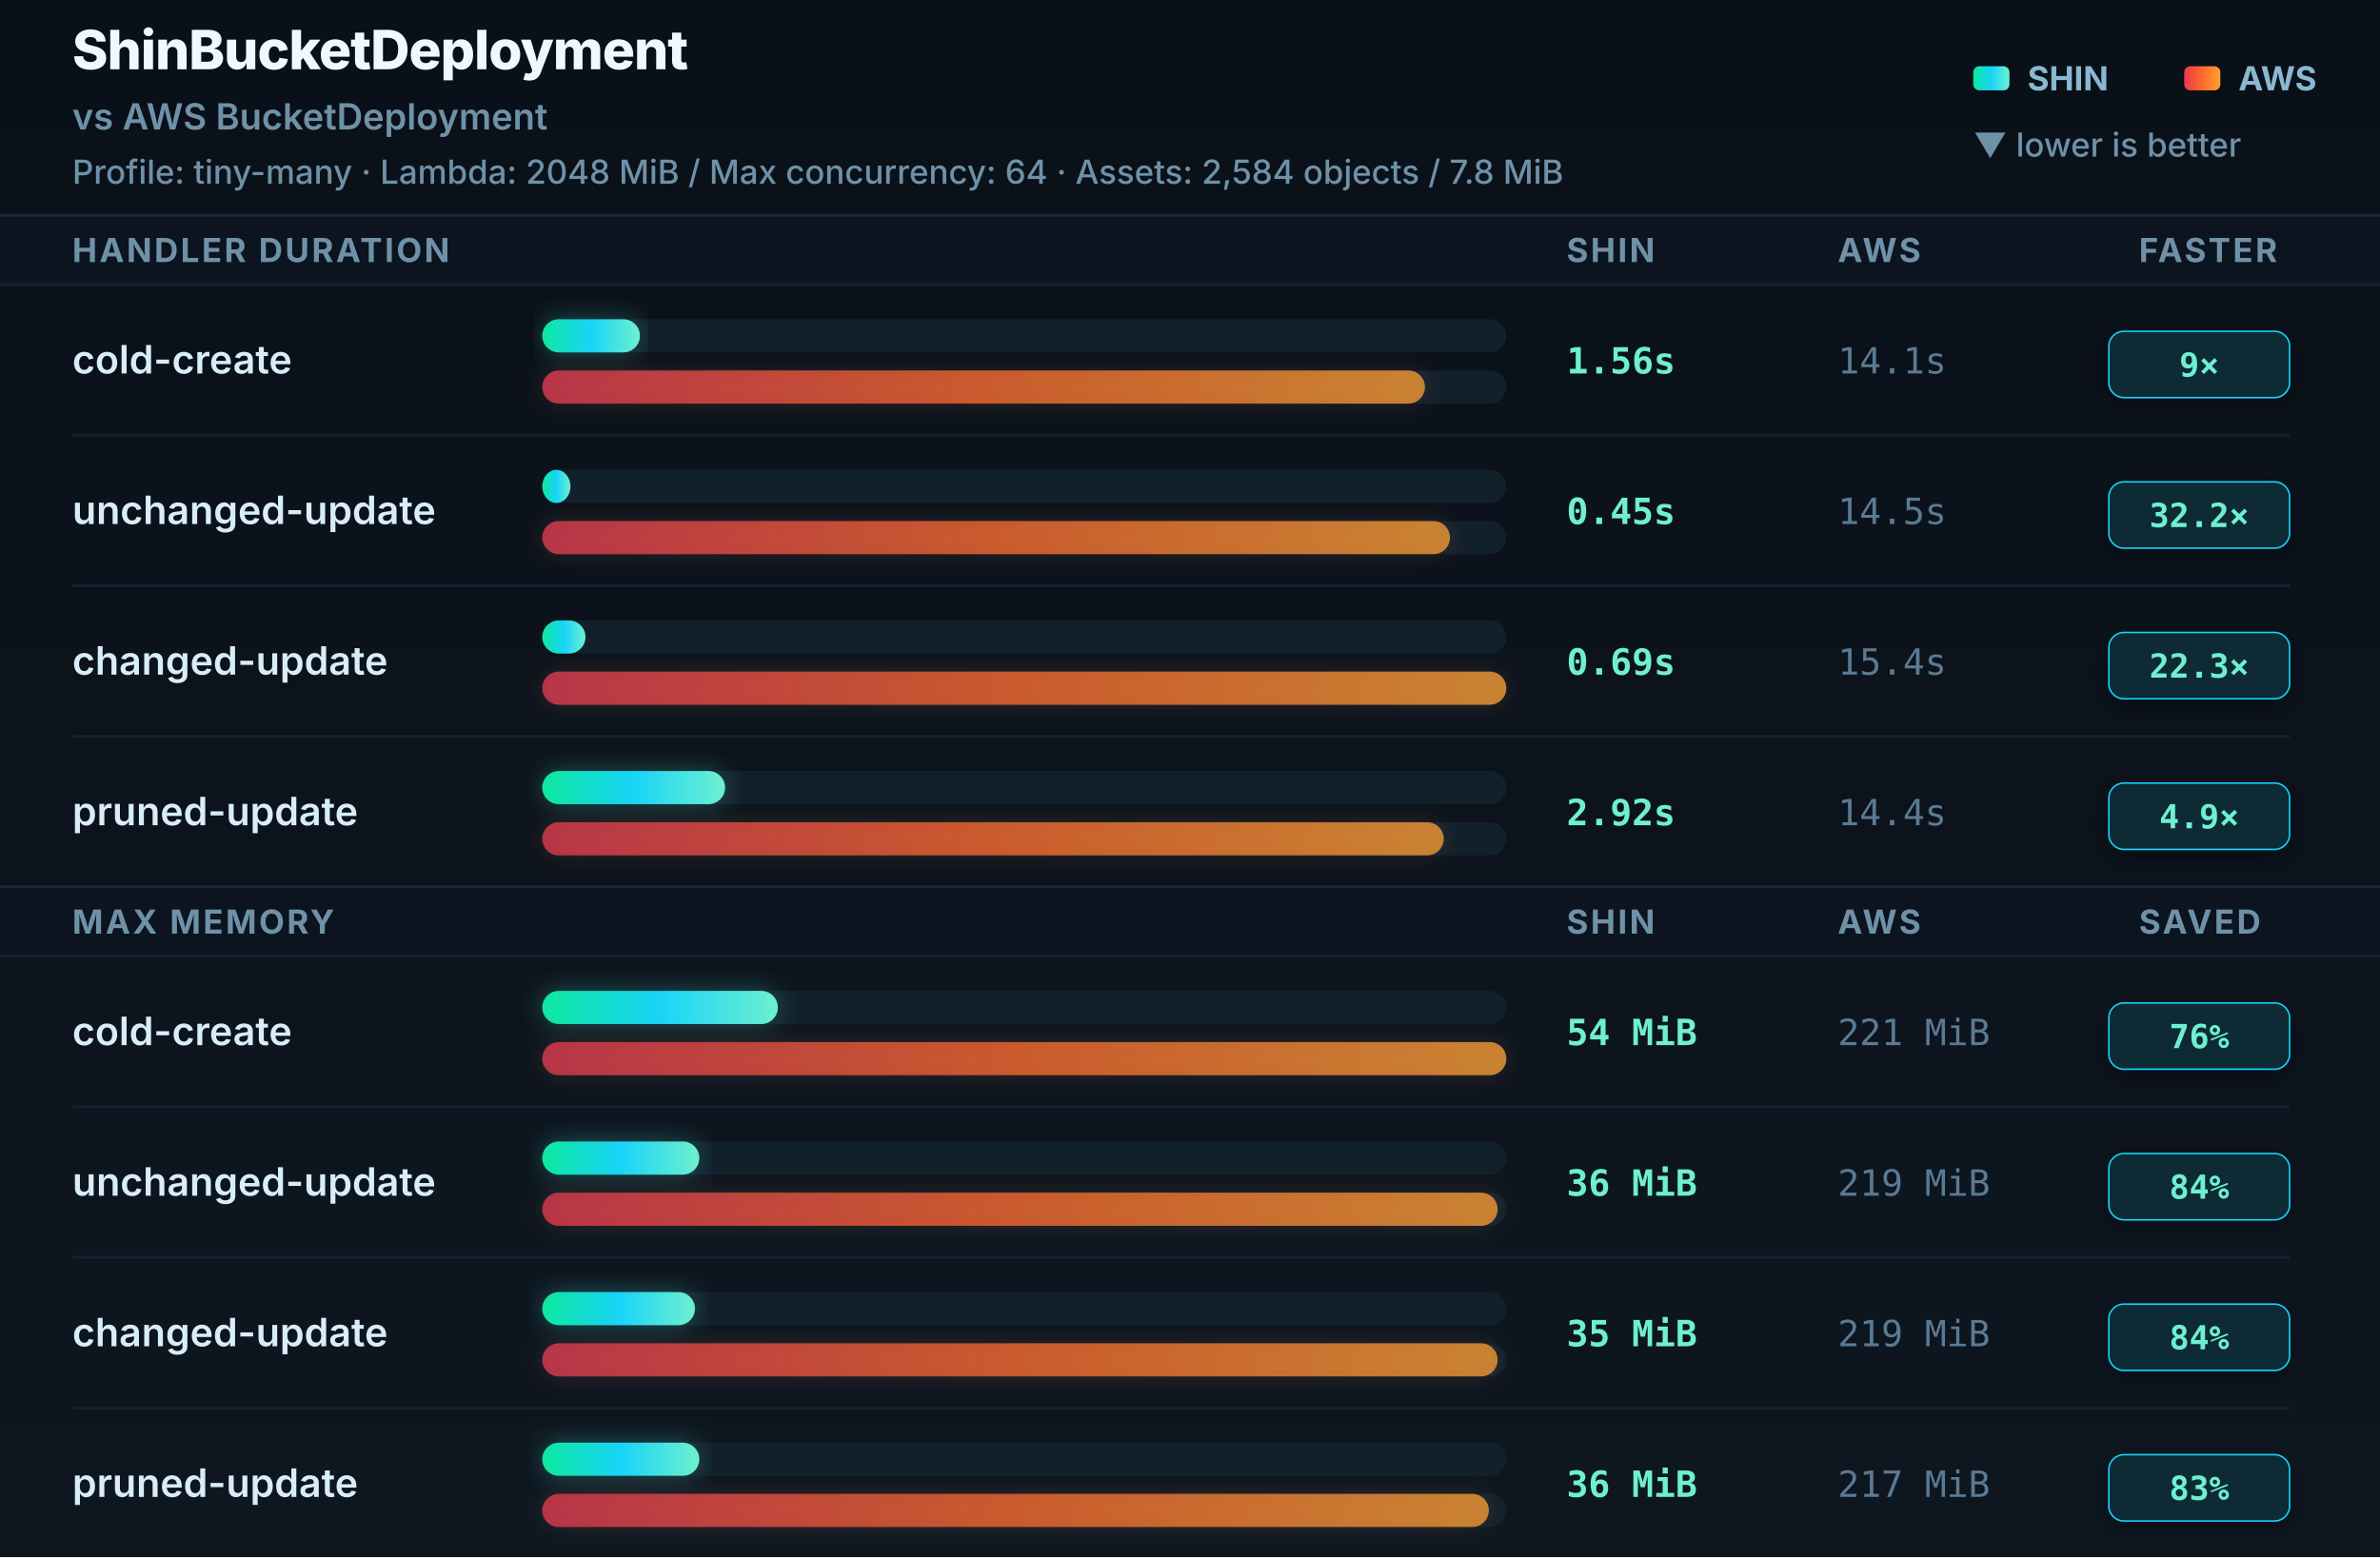
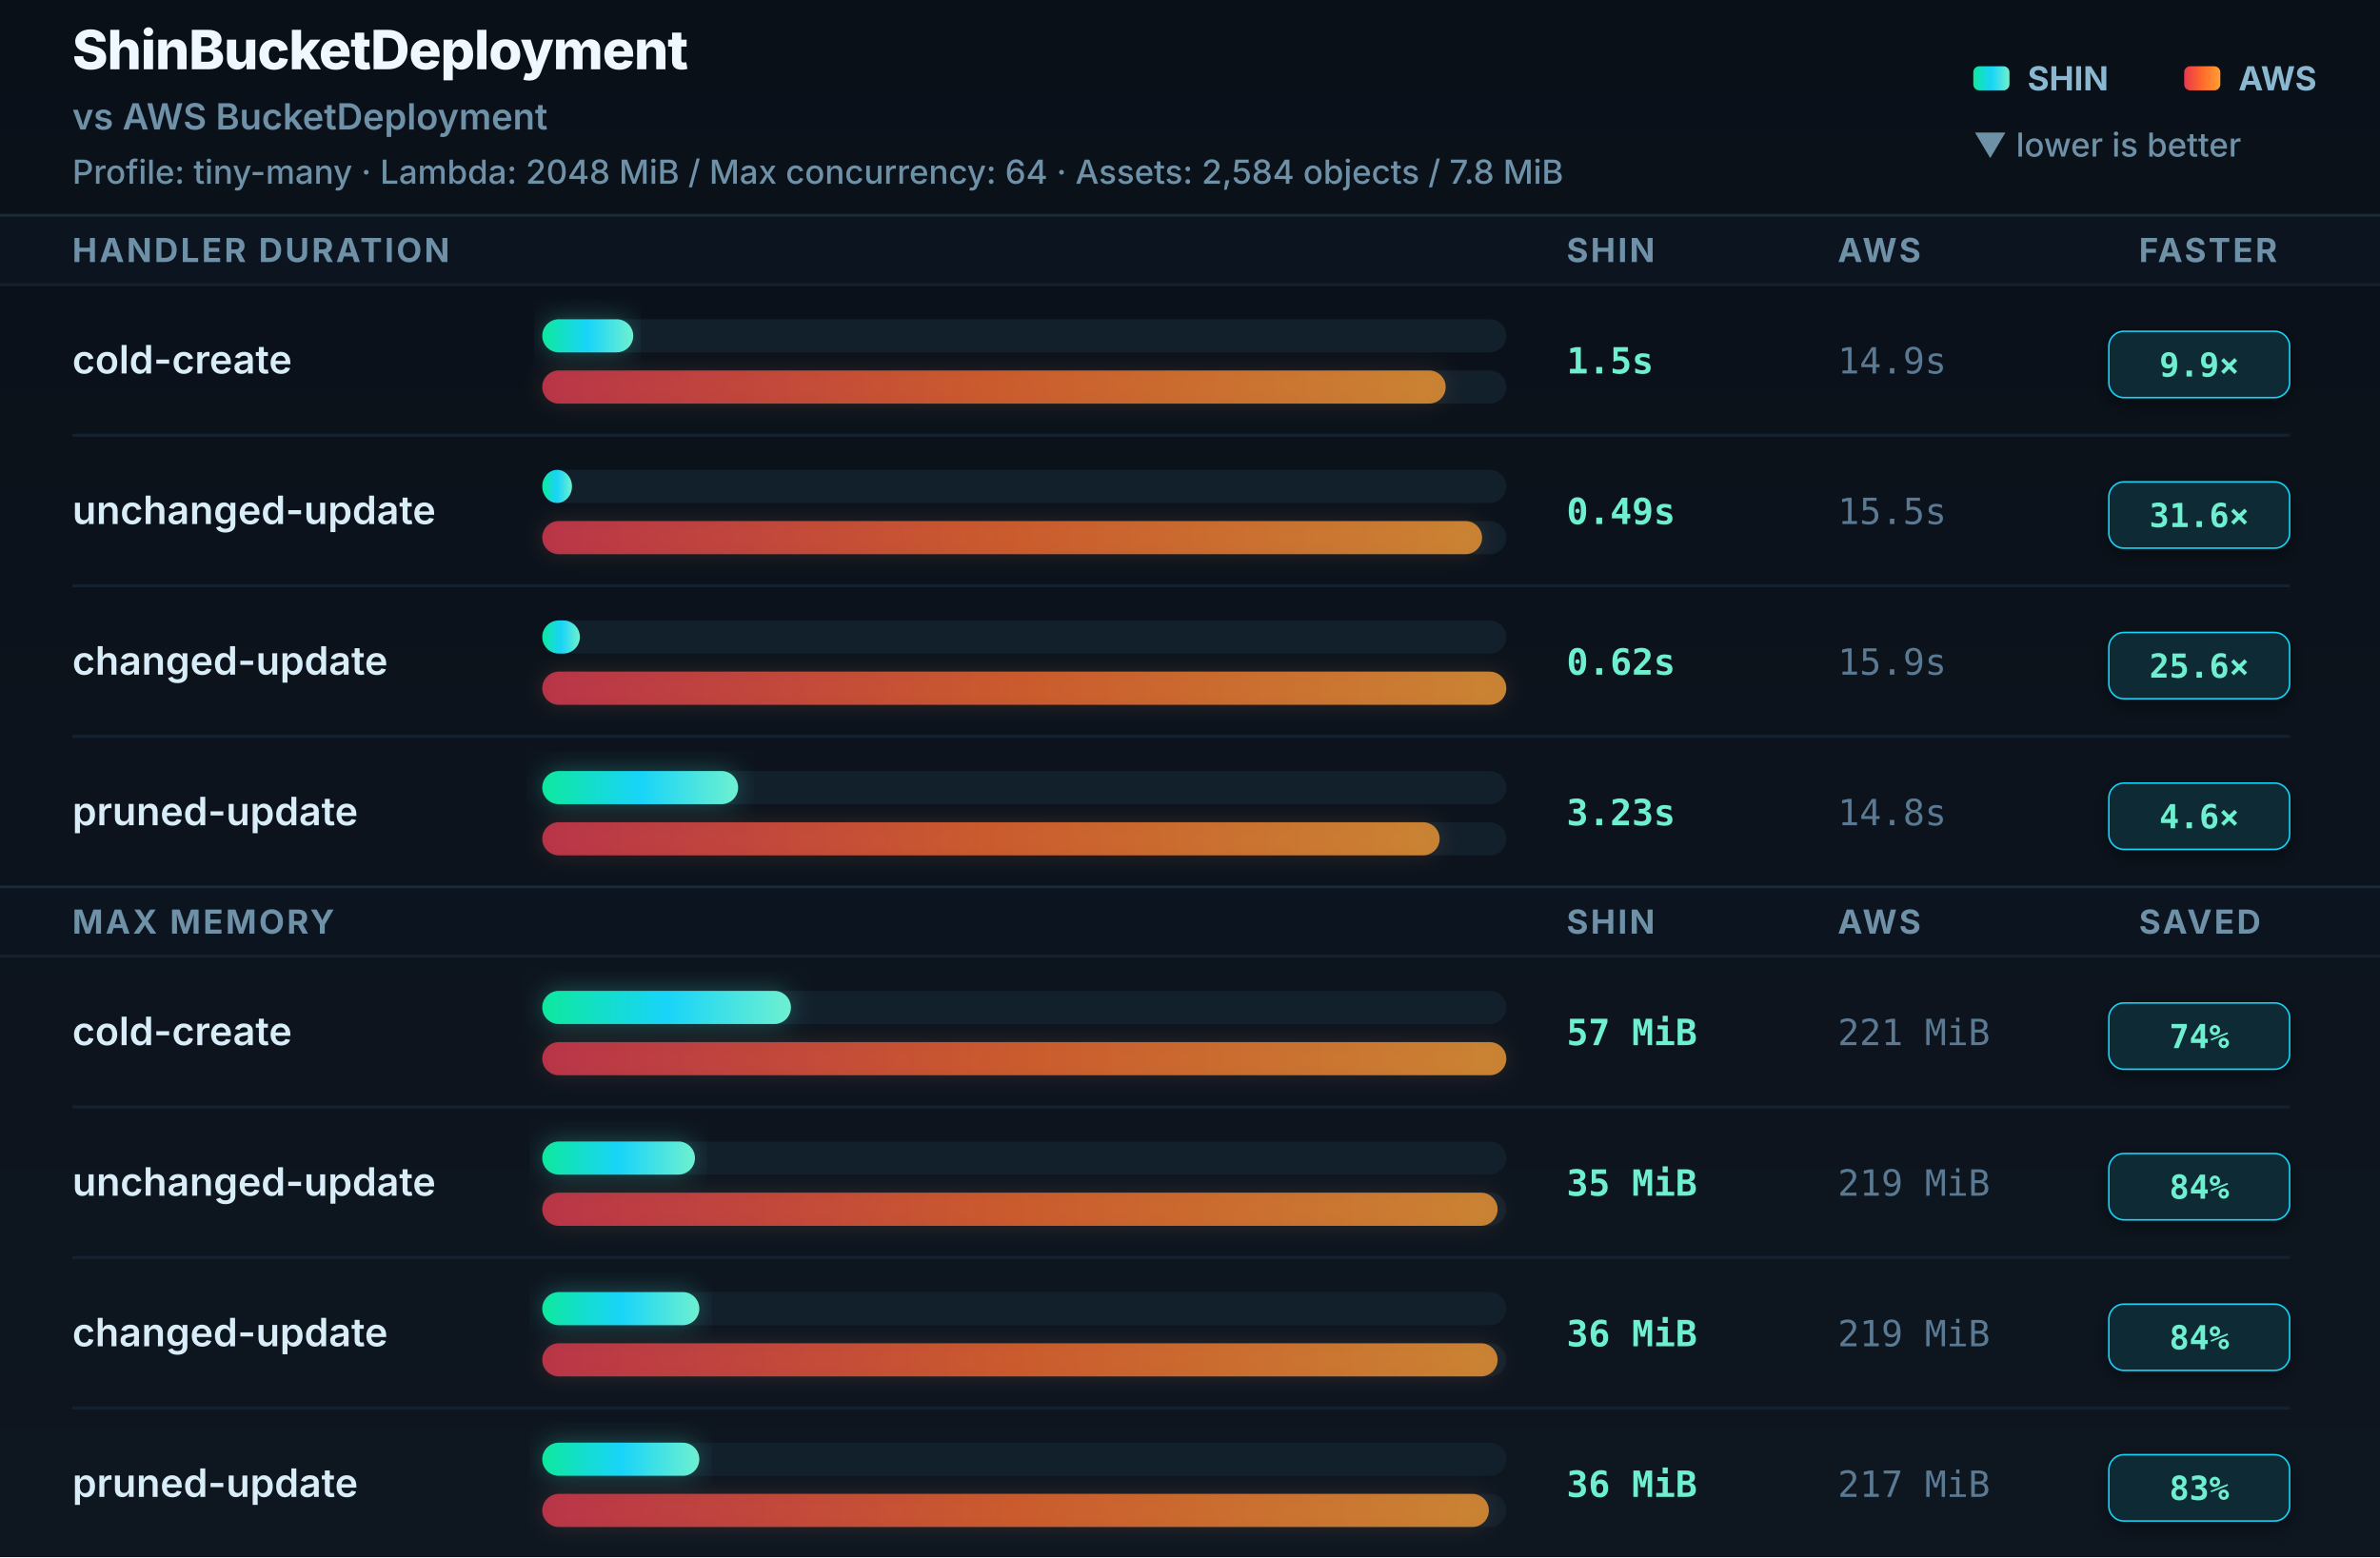
<svg xmlns="http://www.w3.org/2000/svg" width="790" height="517" viewBox="0 0 790 517" role="img" aria-labelledby="title desc">
  <defs>
    <linearGradient id="shin" x1="0" y1="0" x2="1" y2="0">
      <stop offset="0" stop-color="#0ee89e" />
      <stop offset="0.5" stop-color="#18d4f8" />
      <stop offset="1" stop-color="#6ef0d0" />
    </linearGradient>
    <linearGradient id="aws" x1="0" y1="0" x2="1" y2="0">
      <stop offset="0" stop-color="#e8384f" />
      <stop offset="0.5" stop-color="#ff6a2b" />
      <stop offset="1" stop-color="#ffa033" />
    </linearGradient>
    <linearGradient id="bgGrad" x1="0" y1="0" x2="0" y2="1">
      <stop offset="0" stop-color="#0a1018" />
      <stop offset="1" stop-color="#0e1620" />
    </linearGradient>
    <filter id="gS" x="-8%" y="-60%" width="116%" height="220%">
      <feGaussianBlur in="SourceGraphic" stdDeviation="4" />
      <feColorMatrix type="matrix" values="0 0 0 0 0.06 0 0 0 0 0.85 0 0 0 0 0.7 0 0 0 0.6 0" />
    </filter>
    <filter id="gA" x="-8%" y="-60%" width="116%" height="220%">
      <feGaussianBlur in="SourceGraphic" stdDeviation="3.5" />
      <feColorMatrix type="matrix" values="0 0 0 0 0.95 0 0 0 0 0.35 0 0 0 0 0.15 0 0 0 0.4 0" />
    </filter>
    <filter id="badgeShadow" x="-20%" y="-30%" width="140%" height="160%">
      <feDropShadow dx="0" dy="2" stdDeviation="3" flood-color="#000" flood-opacity="0.4" />
    </filter>
  </defs>
  <rect width="790" height="517" fill="url(#bgGrad)" />
  <text x="24" y="23" font-family="Inter, -apple-system, sans-serif" font-size="18" font-weight="800" fill="#f0f8ff" letter-spacing="-0.3">ShinBucketDeployment</text>
  <text x="24" y="43" font-family="Inter, -apple-system, sans-serif" font-size="12" font-weight="600" fill="#6f91a8">vs AWS BucketDeployment</text>
  <text x="24" y="61" font-family="Inter, -apple-system, sans-serif" font-size="11" font-weight="500" fill="#6f91a8">Profile: tiny-many · Lambda: 2048 MiB / Max concurrency: 64 · Assets: 2,584 objects / 7.8 MiB</text>
  <rect x="655" y="22" width="12" height="8" rx="2" fill="url(#shin)" />
  <text x="673" y="30" font-family="Inter, -apple-system, sans-serif" font-size="11" font-weight="700" fill="#8ab8d0">SHIN</text>
  <rect x="725" y="22" width="12" height="8" rx="2" fill="url(#aws)" />
  <text x="743" y="30" font-family="Inter, -apple-system, sans-serif" font-size="11" font-weight="700" fill="#8ab8d0">AWS</text>
  <text x="655" y="52" font-family="Inter, -apple-system, sans-serif" font-size="11" font-weight="500" fill="#6f91a8">▼ lower is better</text>
  <rect x="0" y="71" width="790" height="1" fill="#1a2a38" />
  <rect y="72" width="790" height="22" fill="#0c1420" />
  <text x="24" y="87" font-family="Inter, -apple-system, sans-serif" font-size="11" font-weight="700" fill="#6f91a8" letter-spacing="0.8">HANDLER DURATION</text>
  <text x="520" y="87" font-family="Inter, -apple-system, sans-serif" font-size="11" font-weight="700" fill="#6f91a8" letter-spacing="0.8">SHIN</text>
  <text x="610" y="87" font-family="Inter, -apple-system, sans-serif" font-size="11" font-weight="700" fill="#6f91a8" letter-spacing="0.8">AWS</text>
  <text x="710" y="87" font-family="Inter, -apple-system, sans-serif" font-size="11" font-weight="700" fill="#6f91a8" letter-spacing="0.8">FASTER</text>
  <rect x="0" y="94" width="790" height="1" fill="#142230" />
  <text x="24" y="124" font-family="Inter, -apple-system, sans-serif" font-size="13" font-weight="600" fill="#d8edf8">cold-create</text>
  <rect x="180" y="106" width="320" height="11" rx="5.5" fill="#12202c" />
-   <rect x="180" y="106" width="32.416" height="11" rx="5.5" fill="url(#shin)" filter="url(#gS)" opacity="0.5" />
-   <rect x="180" y="106" width="32.416" height="11" rx="5.5" fill="url(#shin)" />
+   <rect x="180" y="106" width="30.189" height="11" rx="5.5" fill="url(#shin)" filter="url(#gS)" opacity="0.5" />
+   <rect x="180" y="106" width="30.189" height="11" rx="5.5" fill="url(#shin)" />
  <rect x="180" y="123" width="320" height="11" rx="5.5" fill="#12202c" />
-   <rect x="180" y="123" width="292.987" height="11" rx="5.5" fill="url(#aws)" filter="url(#gA)" opacity="0.35" />
-   <rect x="180" y="123" width="292.987" height="11" rx="5.5" fill="url(#aws)" opacity="0.75" />
-   <text x="520" y="124" font-family="JetBrains Mono, monospace" font-size="12" font-weight="700" fill="#6ef0d0">1.56s</text>
-   <text x="610" y="124" font-family="JetBrains Mono, monospace" font-size="12" font-weight="400" fill="#5a7a94">14.1s</text>
+   <rect x="180" y="123" width="299.874" height="11" rx="5.5" fill="url(#aws)" filter="url(#gA)" opacity="0.35" />
+   <rect x="180" y="123" width="299.874" height="11" rx="5.5" fill="url(#aws)" opacity="0.75" />
+   <text x="520" y="124" font-family="JetBrains Mono, monospace" font-size="12" font-weight="700" fill="#6ef0d0">1.5s</text>
+   <text x="610" y="124" font-family="JetBrains Mono, monospace" font-size="12" font-weight="400" fill="#5a7a94">14.9s</text>
  <rect x="700" y="110" width="60" height="22" rx="5" fill="#082b35" stroke="#18d4f8" stroke-width="0.5" filter="url(#badgeShadow)" />
-   <text x="730" y="125" text-anchor="middle" font-family="JetBrains Mono, monospace" font-size="11" font-weight="800" fill="#6ef0d0">9×</text>
+   <text x="730" y="125" text-anchor="middle" font-family="JetBrains Mono, monospace" font-size="11" font-weight="800" fill="#6ef0d0">9.9×</text>
  <rect x="24" y="144" width="736" height="1" fill="#142230" />
  <text x="24" y="174" font-family="Inter, -apple-system, sans-serif" font-size="13" font-weight="600" fill="#d8edf8">unchanged-update</text>
  <rect x="180" y="156" width="320" height="11" rx="5.5" fill="#12202c" />
-   <rect x="180" y="156" width="9.351" height="11" rx="5.5" fill="url(#shin)" />
+   <rect x="180" y="156" width="9.862" height="11" rx="5.5" fill="url(#shin)" />
  <rect x="180" y="173" width="320" height="11" rx="5.5" fill="#12202c" />
-   <rect x="180" y="173" width="301.299" height="11" rx="5.5" fill="url(#aws)" filter="url(#gA)" opacity="0.35" />
-   <rect x="180" y="173" width="301.299" height="11" rx="5.5" fill="url(#aws)" opacity="0.75" />
-   <text x="520" y="174" font-family="JetBrains Mono, monospace" font-size="12" font-weight="700" fill="#6ef0d0">0.45s</text>
-   <text x="610" y="174" font-family="JetBrains Mono, monospace" font-size="12" font-weight="400" fill="#5a7a94">14.5s</text>
+   <rect x="180" y="173" width="311.95" height="11" rx="5.5" fill="url(#aws)" filter="url(#gA)" opacity="0.35" />
+   <rect x="180" y="173" width="311.95" height="11" rx="5.5" fill="url(#aws)" opacity="0.75" />
+   <text x="520" y="174" font-family="JetBrains Mono, monospace" font-size="12" font-weight="700" fill="#6ef0d0">0.49s</text>
+   <text x="610" y="174" font-family="JetBrains Mono, monospace" font-size="12" font-weight="400" fill="#5a7a94">15.5s</text>
  <rect x="700" y="160" width="60" height="22" rx="5" fill="#082b35" stroke="#18d4f8" stroke-width="0.5" filter="url(#badgeShadow)" />
-   <text x="730" y="175" text-anchor="middle" font-family="JetBrains Mono, monospace" font-size="11" font-weight="800" fill="#6ef0d0">32.2×</text>
+   <text x="730" y="175" text-anchor="middle" font-family="JetBrains Mono, monospace" font-size="11" font-weight="800" fill="#6ef0d0">31.6×</text>
  <rect x="24" y="194" width="736" height="1" fill="#142230" />
  <text x="24" y="224" font-family="Inter, -apple-system, sans-serif" font-size="13" font-weight="600" fill="#d8edf8">changed-update</text>
  <rect x="180" y="206" width="320" height="11" rx="5.5" fill="#12202c" />
-   <rect x="180" y="206" width="14.338" height="11" rx="5.5" fill="url(#shin)" />
+   <rect x="180" y="206" width="12.478" height="11" rx="5.5" fill="url(#shin)" />
  <rect x="180" y="223" width="320" height="11" rx="5.5" fill="#12202c" />
  <rect x="180" y="223" width="320" height="11" rx="5.5" fill="url(#aws)" filter="url(#gA)" opacity="0.35" />
  <rect x="180" y="223" width="320" height="11" rx="5.5" fill="url(#aws)" opacity="0.75" />
-   <text x="520" y="224" font-family="JetBrains Mono, monospace" font-size="12" font-weight="700" fill="#6ef0d0">0.69s</text>
-   <text x="610" y="224" font-family="JetBrains Mono, monospace" font-size="12" font-weight="400" fill="#5a7a94">15.4s</text>
+   <text x="520" y="224" font-family="JetBrains Mono, monospace" font-size="12" font-weight="700" fill="#6ef0d0">0.62s</text>
+   <text x="610" y="224" font-family="JetBrains Mono, monospace" font-size="12" font-weight="400" fill="#5a7a94">15.9s</text>
  <rect x="700" y="210" width="60" height="22" rx="5" fill="#082b35" stroke="#18d4f8" stroke-width="0.5" filter="url(#badgeShadow)" />
-   <text x="730" y="225" text-anchor="middle" font-family="JetBrains Mono, monospace" font-size="11" font-weight="800" fill="#6ef0d0">22.3×</text>
+   <text x="730" y="225" text-anchor="middle" font-family="JetBrains Mono, monospace" font-size="11" font-weight="800" fill="#6ef0d0">25.6×</text>
  <rect x="24" y="244" width="736" height="1" fill="#142230" />
  <text x="24" y="274" font-family="Inter, -apple-system, sans-serif" font-size="13" font-weight="600" fill="#d8edf8">pruned-update</text>
  <rect x="180" y="256" width="320" height="11" rx="5.5" fill="#12202c" />
-   <rect x="180" y="256" width="60.675" height="11" rx="5.5" fill="url(#shin)" filter="url(#gS)" opacity="0.5" />
-   <rect x="180" y="256" width="60.675" height="11" rx="5.5" fill="url(#shin)" />
+   <rect x="180" y="256" width="65.006" height="11" rx="5.5" fill="url(#shin)" filter="url(#gS)" opacity="0.5" />
+   <rect x="180" y="256" width="65.006" height="11" rx="5.5" fill="url(#shin)" />
  <rect x="180" y="273" width="320" height="11" rx="5.5" fill="#12202c" />
-   <rect x="180" y="273" width="299.221" height="11" rx="5.5" fill="url(#aws)" filter="url(#gA)" opacity="0.35" />
-   <rect x="180" y="273" width="299.221" height="11" rx="5.5" fill="url(#aws)" opacity="0.75" />
-   <text x="520" y="274" font-family="JetBrains Mono, monospace" font-size="12" font-weight="700" fill="#6ef0d0">2.92s</text>
-   <text x="610" y="274" font-family="JetBrains Mono, monospace" font-size="12" font-weight="400" fill="#5a7a94">14.4s</text>
+   <rect x="180" y="273" width="297.862" height="11" rx="5.5" fill="url(#aws)" filter="url(#gA)" opacity="0.35" />
+   <rect x="180" y="273" width="297.862" height="11" rx="5.5" fill="url(#aws)" opacity="0.75" />
+   <text x="520" y="274" font-family="JetBrains Mono, monospace" font-size="12" font-weight="700" fill="#6ef0d0">3.23s</text>
+   <text x="610" y="274" font-family="JetBrains Mono, monospace" font-size="12" font-weight="400" fill="#5a7a94">14.8s</text>
  <rect x="700" y="260" width="60" height="22" rx="5" fill="#082b35" stroke="#18d4f8" stroke-width="0.5" filter="url(#badgeShadow)" />
-   <text x="730" y="275" text-anchor="middle" font-family="JetBrains Mono, monospace" font-size="11" font-weight="800" fill="#6ef0d0">4.9×</text>
+   <text x="730" y="275" text-anchor="middle" font-family="JetBrains Mono, monospace" font-size="11" font-weight="800" fill="#6ef0d0">4.6×</text>
  <rect x="0" y="294" width="790" height="1" fill="#1a2a38" />
  <rect y="295" width="790" height="22" fill="#0c1420" />
  <text x="24" y="310" font-family="Inter, -apple-system, sans-serif" font-size="11" font-weight="700" fill="#6f91a8" letter-spacing="0.8">MAX MEMORY</text>
  <text x="520" y="310" font-family="Inter, -apple-system, sans-serif" font-size="11" font-weight="700" fill="#6f91a8" letter-spacing="0.8">SHIN</text>
  <text x="610" y="310" font-family="Inter, -apple-system, sans-serif" font-size="11" font-weight="700" fill="#6f91a8" letter-spacing="0.8">AWS</text>
  <text x="710" y="310" font-family="Inter, -apple-system, sans-serif" font-size="11" font-weight="700" fill="#6f91a8" letter-spacing="0.8">SAVED</text>
  <rect x="0" y="317" width="790" height="1" fill="#142230" />
  <text x="24" y="347" font-family="Inter, -apple-system, sans-serif" font-size="13" font-weight="600" fill="#d8edf8">cold-create</text>
  <rect x="180" y="329" width="320" height="11" rx="5.5" fill="#12202c" />
-   <rect x="180" y="329" width="78.19" height="11" rx="5.5" fill="url(#shin)" filter="url(#gS)" opacity="0.5" />
-   <rect x="180" y="329" width="78.19" height="11" rx="5.5" fill="url(#shin)" />
+   <rect x="180" y="329" width="82.534" height="11" rx="5.5" fill="url(#shin)" filter="url(#gS)" opacity="0.5" />
+   <rect x="180" y="329" width="82.534" height="11" rx="5.5" fill="url(#shin)" />
  <rect x="180" y="346" width="320" height="11" rx="5.5" fill="#12202c" />
  <rect x="180" y="346" width="320" height="11" rx="5.5" fill="url(#aws)" filter="url(#gA)" opacity="0.35" />
  <rect x="180" y="346" width="320" height="11" rx="5.5" fill="url(#aws)" opacity="0.75" />
-   <text x="520" y="347" font-family="JetBrains Mono, monospace" font-size="12" font-weight="700" fill="#6ef0d0">54 MiB</text>
+   <text x="520" y="347" font-family="JetBrains Mono, monospace" font-size="12" font-weight="700" fill="#6ef0d0">57 MiB</text>
  <text x="610" y="347" font-family="JetBrains Mono, monospace" font-size="12" font-weight="400" fill="#5a7a94">221 MiB</text>
  <rect x="700" y="333" width="60" height="22" rx="5" fill="#082b35" stroke="#18d4f8" stroke-width="0.5" filter="url(#badgeShadow)" />
-   <text x="730" y="348" text-anchor="middle" font-family="JetBrains Mono, monospace" font-size="11" font-weight="800" fill="#6ef0d0">76%</text>
+   <text x="730" y="348" text-anchor="middle" font-family="JetBrains Mono, monospace" font-size="11" font-weight="800" fill="#6ef0d0">74%</text>
  <rect x="24" y="367" width="736" height="1" fill="#142230" />
  <text x="24" y="397" font-family="Inter, -apple-system, sans-serif" font-size="13" font-weight="600" fill="#d8edf8">unchanged-update</text>
  <rect x="180" y="379" width="320" height="11" rx="5.5" fill="#12202c" />
-   <rect x="180" y="379" width="52.127" height="11" rx="5.5" fill="url(#shin)" filter="url(#gS)" opacity="0.5" />
-   <rect x="180" y="379" width="52.127" height="11" rx="5.5" fill="url(#shin)" />
+   <rect x="180" y="379" width="50.679" height="11" rx="5.5" fill="url(#shin)" filter="url(#gS)" opacity="0.5" />
+   <rect x="180" y="379" width="50.679" height="11" rx="5.5" fill="url(#shin)" />
  <rect x="180" y="396" width="320" height="11" rx="5.5" fill="#12202c" />
  <rect x="180" y="396" width="317.104" height="11" rx="5.5" fill="url(#aws)" filter="url(#gA)" opacity="0.35" />
  <rect x="180" y="396" width="317.104" height="11" rx="5.5" fill="url(#aws)" opacity="0.75" />
-   <text x="520" y="397" font-family="JetBrains Mono, monospace" font-size="12" font-weight="700" fill="#6ef0d0">36 MiB</text>
+   <text x="520" y="397" font-family="JetBrains Mono, monospace" font-size="12" font-weight="700" fill="#6ef0d0">35 MiB</text>
  <text x="610" y="397" font-family="JetBrains Mono, monospace" font-size="12" font-weight="400" fill="#5a7a94">219 MiB</text>
  <rect x="700" y="383" width="60" height="22" rx="5" fill="#082b35" stroke="#18d4f8" stroke-width="0.5" filter="url(#badgeShadow)" />
  <text x="730" y="398" text-anchor="middle" font-family="JetBrains Mono, monospace" font-size="11" font-weight="800" fill="#6ef0d0">84%</text>
  <rect x="24" y="417" width="736" height="1" fill="#142230" />
  <text x="24" y="447" font-family="Inter, -apple-system, sans-serif" font-size="13" font-weight="600" fill="#d8edf8">changed-update</text>
  <rect x="180" y="429" width="320" height="11" rx="5.5" fill="#12202c" />
-   <rect x="180" y="429" width="50.679" height="11" rx="5.5" fill="url(#shin)" filter="url(#gS)" opacity="0.5" />
-   <rect x="180" y="429" width="50.679" height="11" rx="5.5" fill="url(#shin)" />
+   <rect x="180" y="429" width="52.127" height="11" rx="5.5" fill="url(#shin)" filter="url(#gS)" opacity="0.5" />
+   <rect x="180" y="429" width="52.127" height="11" rx="5.5" fill="url(#shin)" />
  <rect x="180" y="446" width="320" height="11" rx="5.5" fill="#12202c" />
  <rect x="180" y="446" width="317.104" height="11" rx="5.5" fill="url(#aws)" filter="url(#gA)" opacity="0.35" />
  <rect x="180" y="446" width="317.104" height="11" rx="5.5" fill="url(#aws)" opacity="0.75" />
-   <text x="520" y="447" font-family="JetBrains Mono, monospace" font-size="12" font-weight="700" fill="#6ef0d0">35 MiB</text>
+   <text x="520" y="447" font-family="JetBrains Mono, monospace" font-size="12" font-weight="700" fill="#6ef0d0">36 MiB</text>
  <text x="610" y="447" font-family="JetBrains Mono, monospace" font-size="12" font-weight="400" fill="#5a7a94">219 MiB</text>
  <rect x="700" y="433" width="60" height="22" rx="5" fill="#082b35" stroke="#18d4f8" stroke-width="0.5" filter="url(#badgeShadow)" />
  <text x="730" y="448" text-anchor="middle" font-family="JetBrains Mono, monospace" font-size="11" font-weight="800" fill="#6ef0d0">84%</text>
  <rect x="24" y="467" width="736" height="1" fill="#142230" />
  <text x="24" y="497" font-family="Inter, -apple-system, sans-serif" font-size="13" font-weight="600" fill="#d8edf8">pruned-update</text>
  <rect x="180" y="479" width="320" height="11" rx="5.5" fill="#12202c" />
  <rect x="180" y="479" width="52.127" height="11" rx="5.5" fill="url(#shin)" filter="url(#gS)" opacity="0.5" />
  <rect x="180" y="479" width="52.127" height="11" rx="5.5" fill="url(#shin)" />
  <rect x="180" y="496" width="320" height="11" rx="5.5" fill="#12202c" />
  <rect x="180" y="496" width="314.208" height="11" rx="5.5" fill="url(#aws)" filter="url(#gA)" opacity="0.35" />
  <rect x="180" y="496" width="314.208" height="11" rx="5.5" fill="url(#aws)" opacity="0.75" />
  <text x="520" y="497" font-family="JetBrains Mono, monospace" font-size="12" font-weight="700" fill="#6ef0d0">36 MiB</text>
  <text x="610" y="497" font-family="JetBrains Mono, monospace" font-size="12" font-weight="400" fill="#5a7a94">217 MiB</text>
  <rect x="700" y="483" width="60" height="22" rx="5" fill="#082b35" stroke="#18d4f8" stroke-width="0.5" filter="url(#badgeShadow)" />
  <text x="730" y="498" text-anchor="middle" font-family="JetBrains Mono, monospace" font-size="11" font-weight="800" fill="#6ef0d0">83%</text>
</svg>
